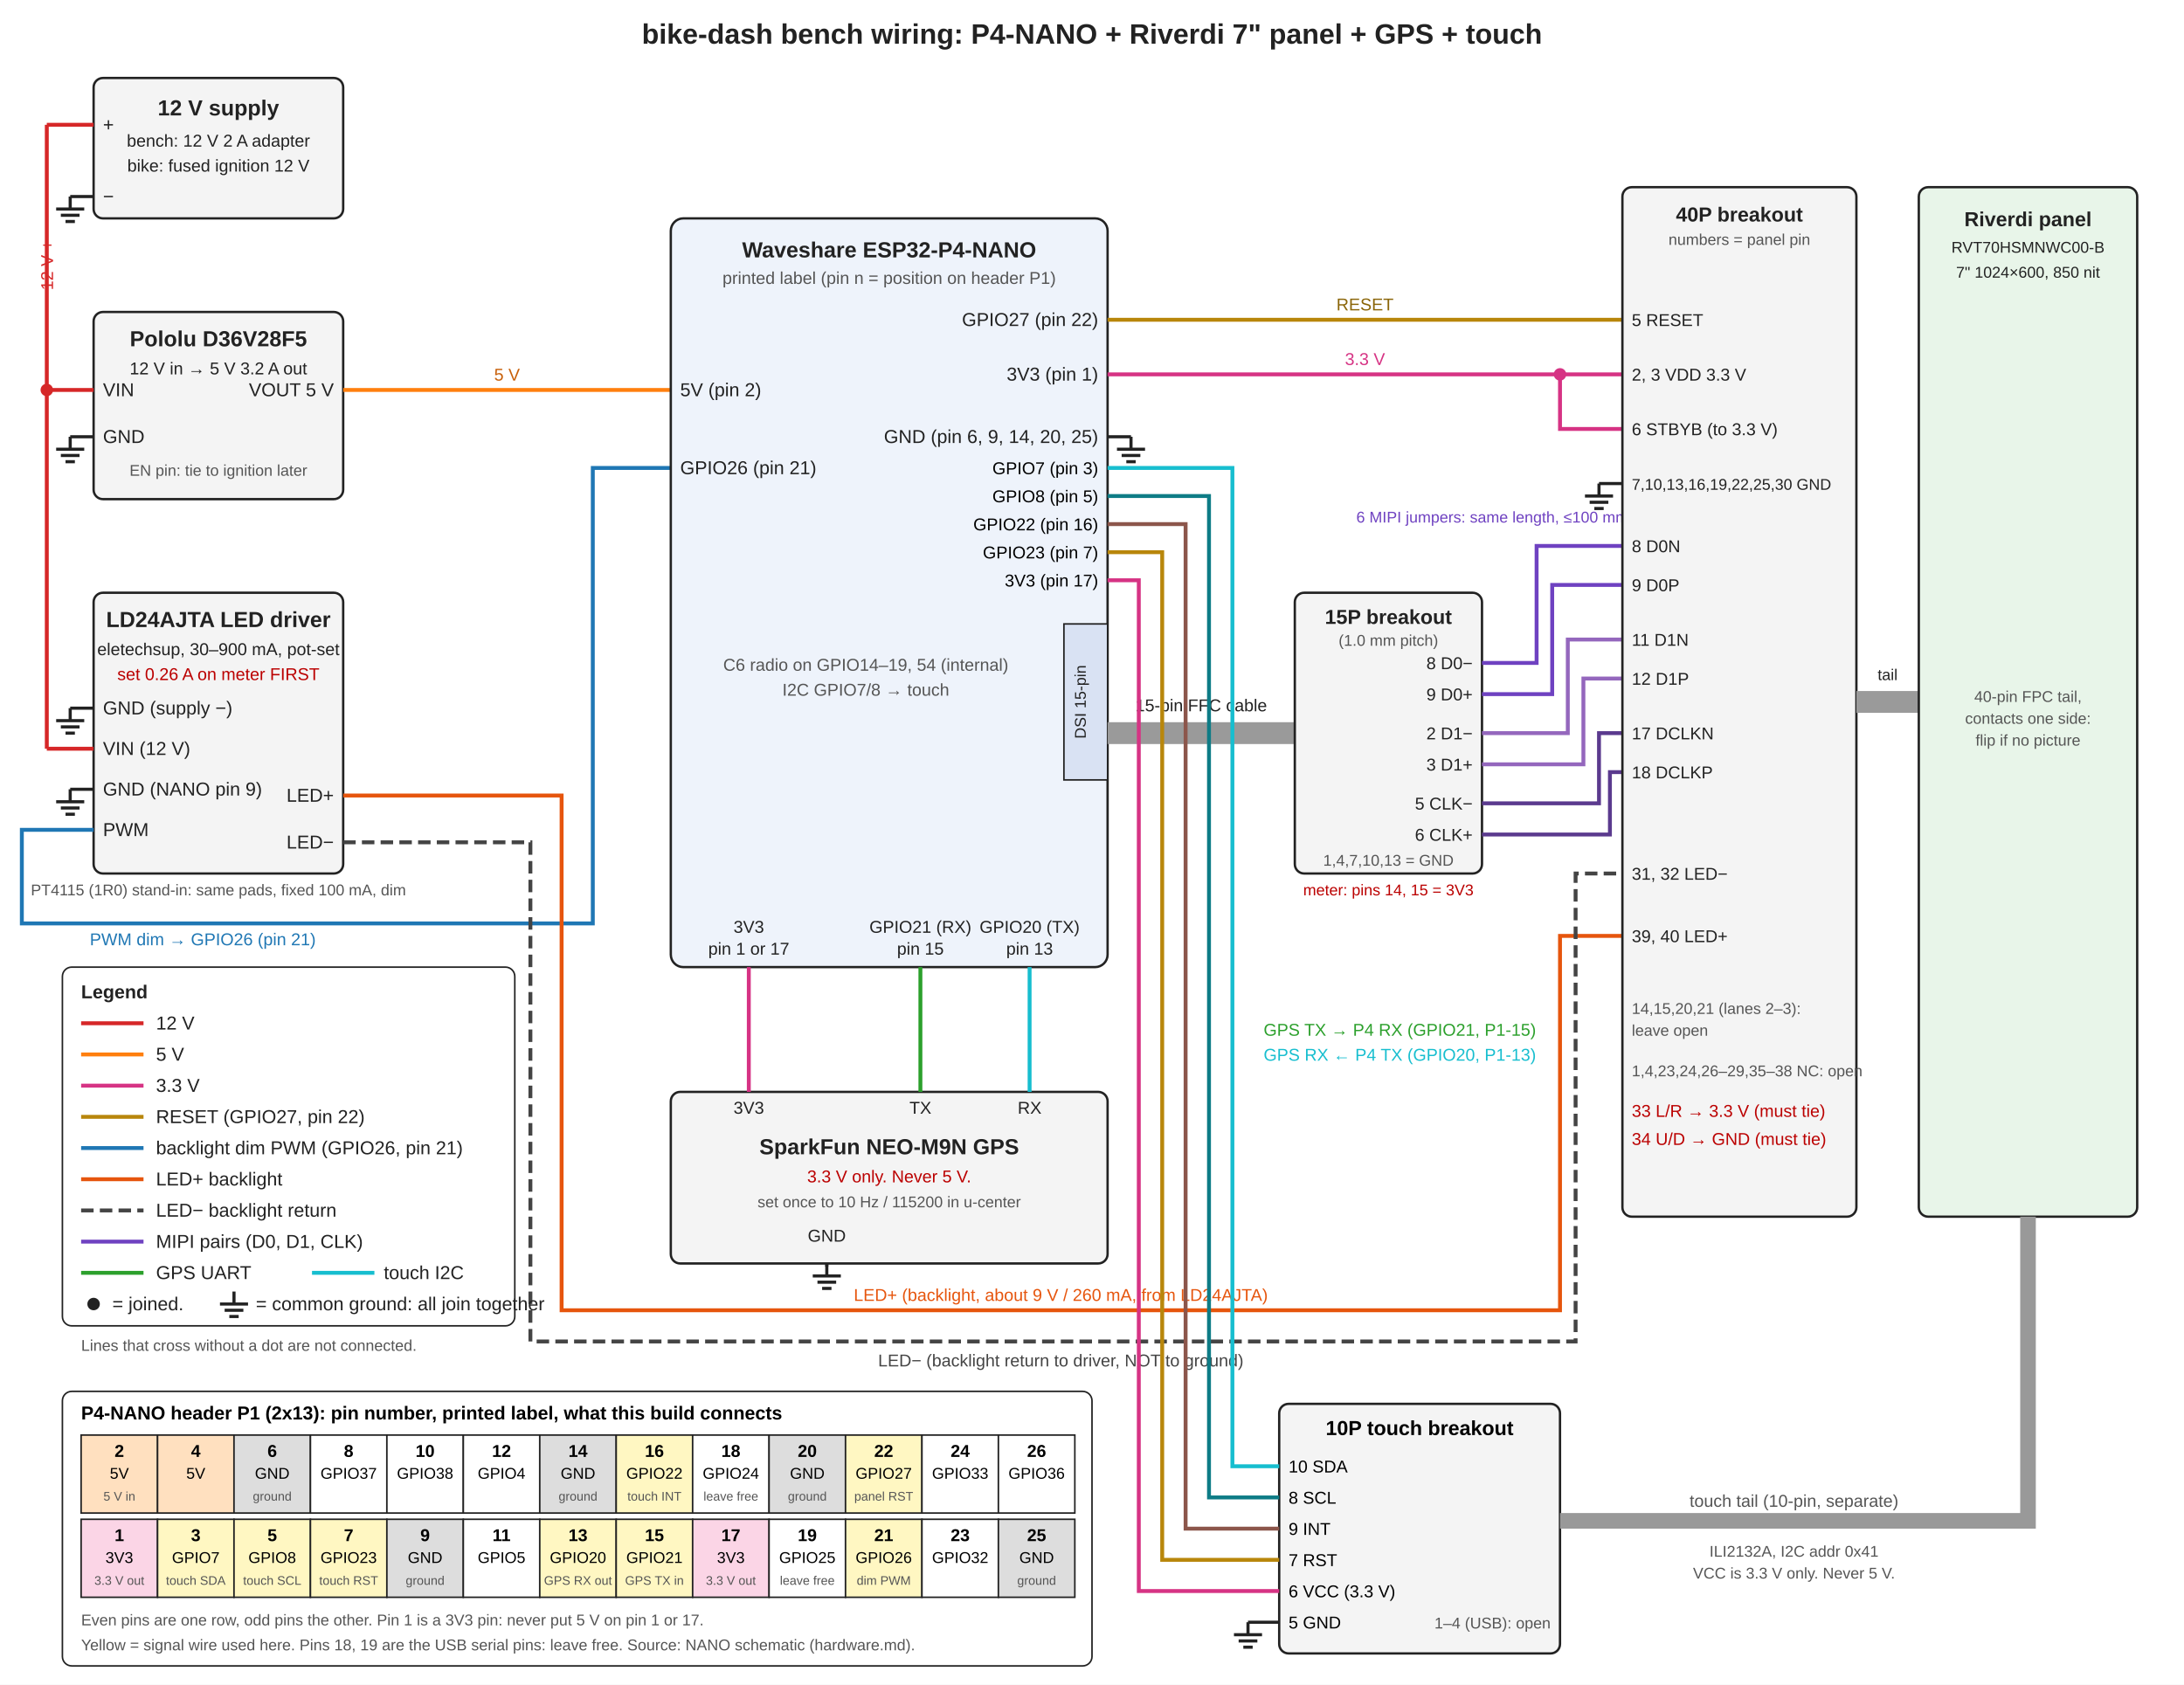
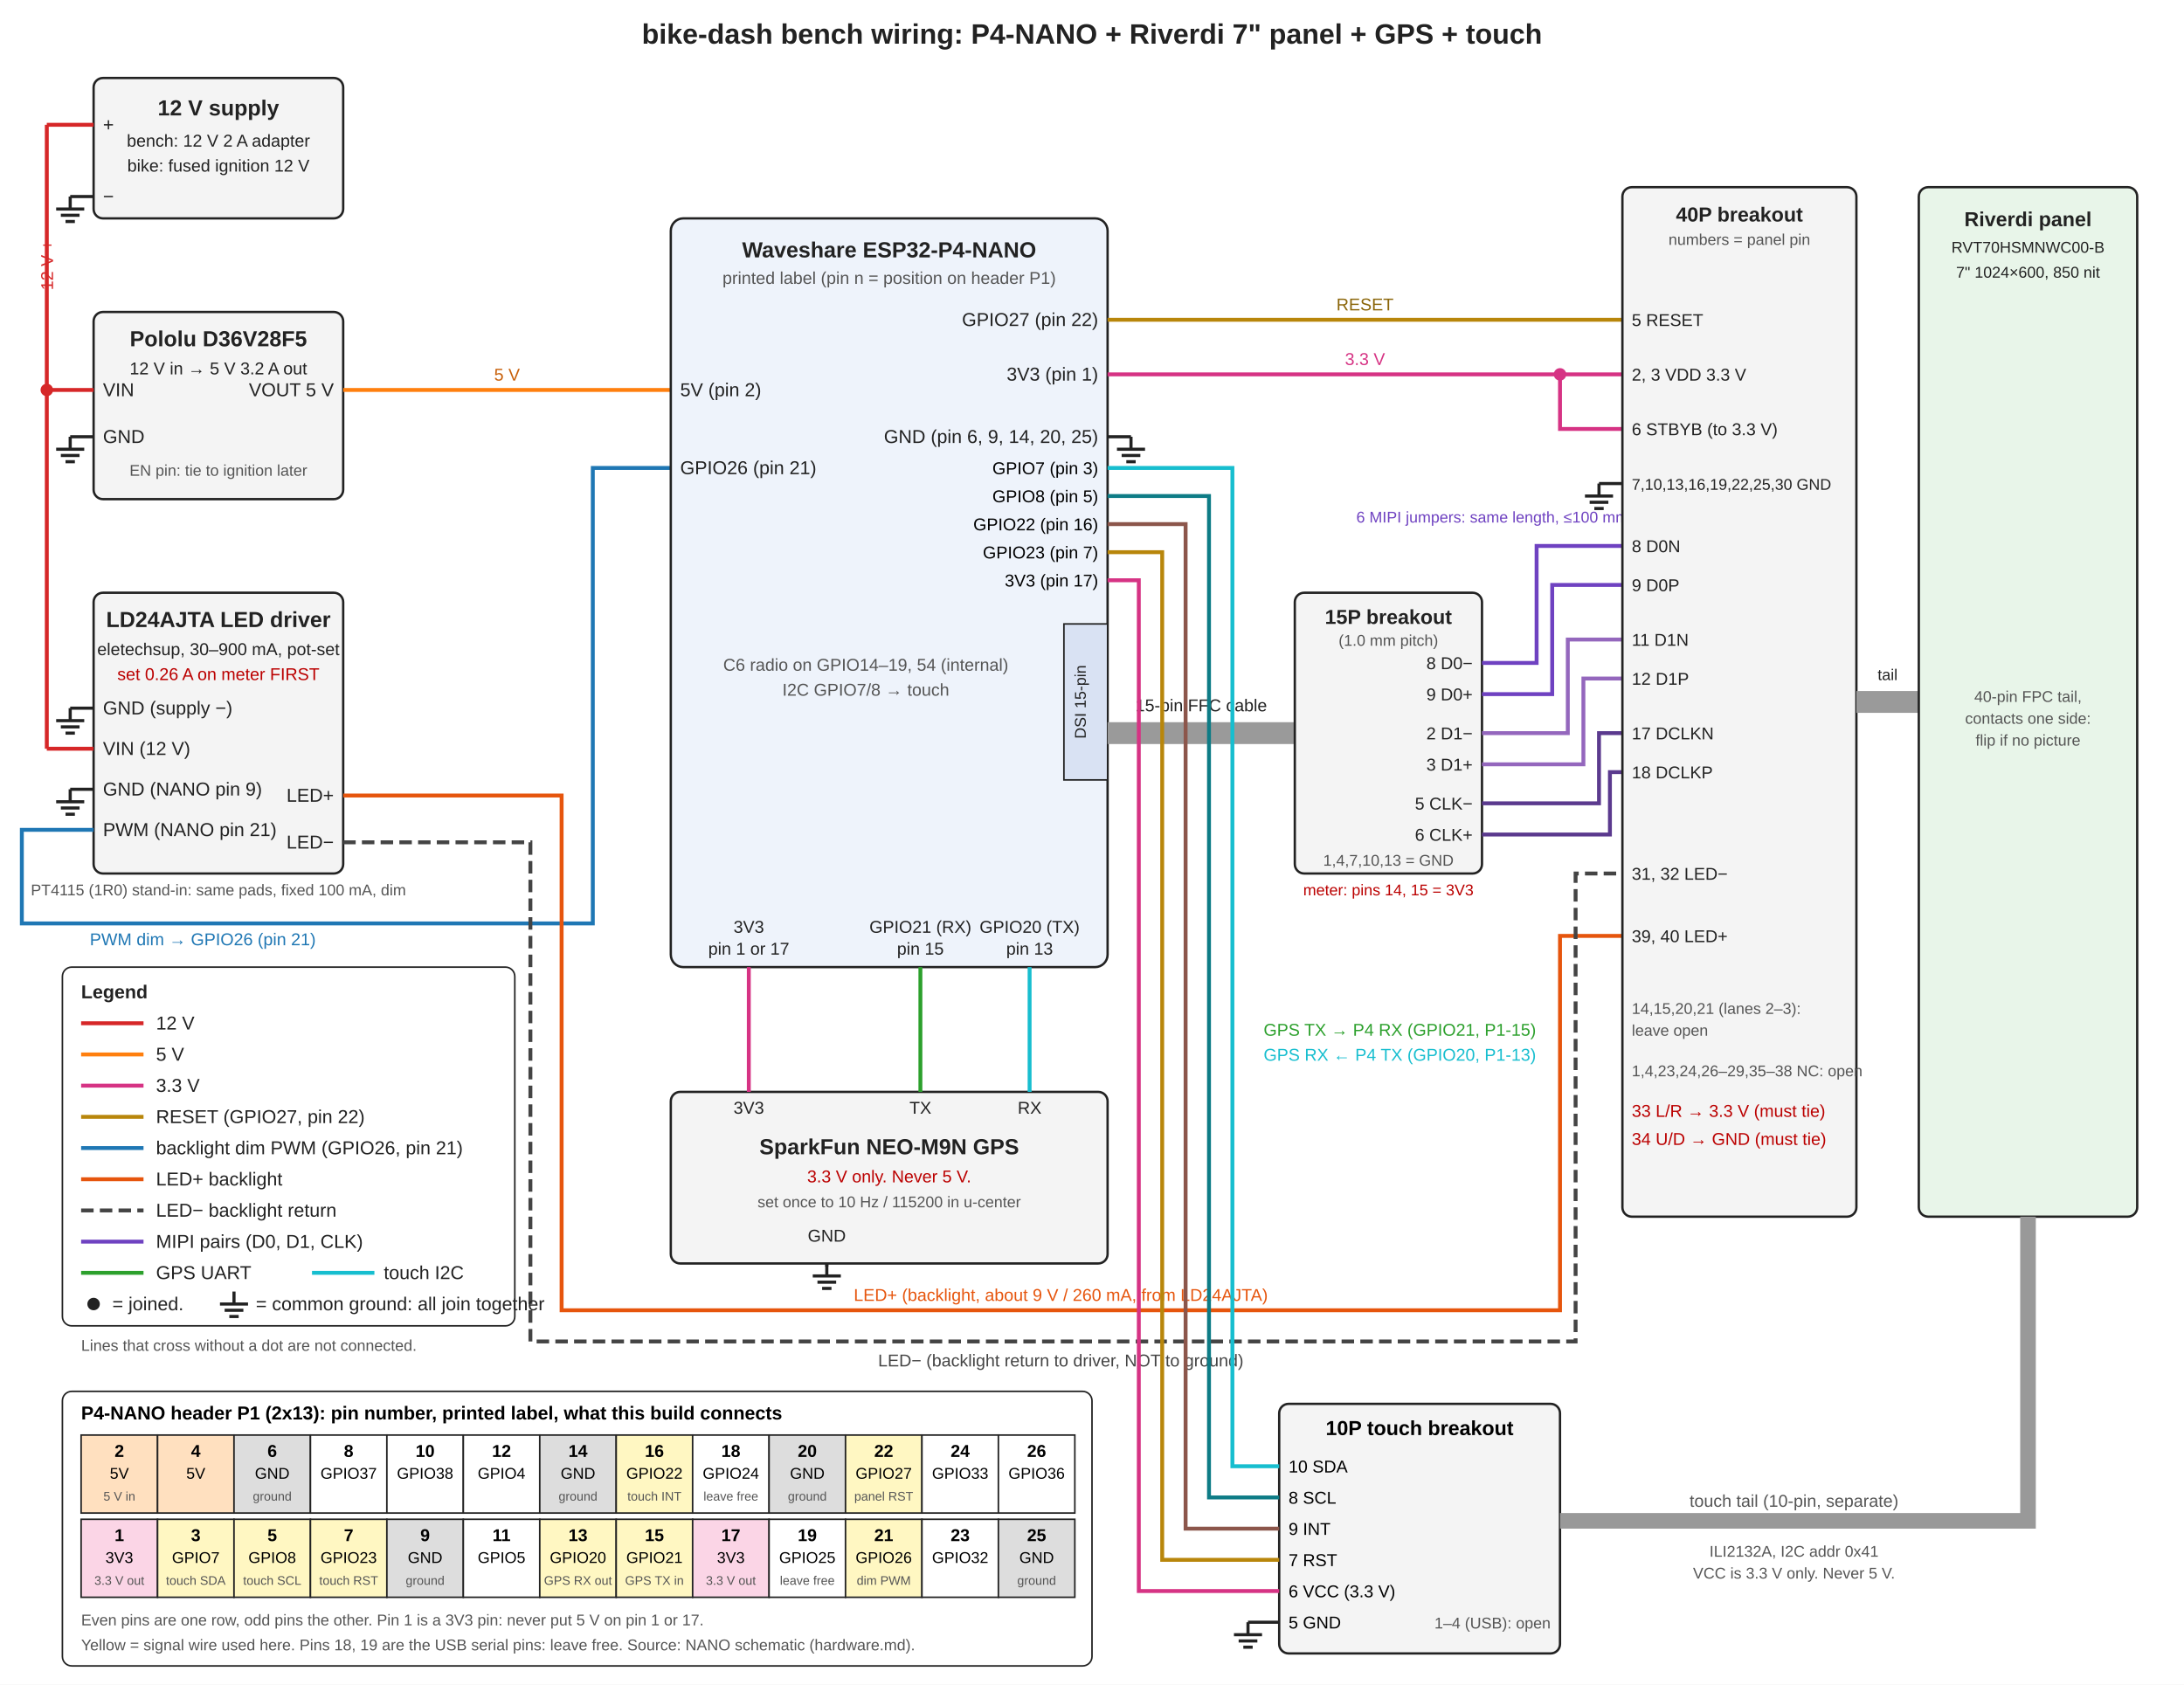
<svg xmlns="http://www.w3.org/2000/svg" viewBox="0 0 1400 1080" width="1400" height="1080" role="img" aria-label="Bench wiring: 12 V supply feeds a Pololu 5 V buck and an LD24AJTA LED driver; the P4-NANO gets 5 V, drives the panel over a 15-pin FFC to a 15-pin breakout, six MIPI jumpers to a 40-pin breakout, and the Riverdi panel tail; RESET, 3.3 V and STBYB from the P4-NANO header; backlight LED+/LED- from the LD24AJTA; GPS on 3.3 V and GPIO20/21; touch on a 10-pin breakout: I2C GPIO7/8, INT GPIO22, RST GPIO23, 3.3 V.">
  <defs>
    <g id="gnd" stroke="#222" stroke-width="2" fill="none">
      <line x1="0" y1="0" x2="0" y2="8" />
      <line x1="-9" y1="8" x2="9" y2="8" />
      <line x1="-6" y1="12" x2="6" y2="12" />
      <line x1="-3" y1="16" x2="3" y2="16" />
    </g>
  </defs>
  <rect x="0" y="0" width="1400" height="1080" fill="#ffffff" />
  <g font-family="Arial, Helvetica, sans-serif" font-size="12" fill="#222">
    <text x="700" y="28" font-size="18" font-weight="bold" text-anchor="middle">bike-dash bench wiring: P4-NANO + Riverdi 7" panel + GPS + touch</text>
    <rect x="60" y="50" width="160" height="90" rx="6" fill="#f4f4f4" stroke="#222" stroke-width="1.5" />
    <text x="140" y="74" font-size="14" font-weight="bold" text-anchor="middle">12 V supply</text>
    <text x="140" y="94" font-size="11" text-anchor="middle">bench: 12 V 2 A adapter</text>
    <text x="140" y="110" font-size="11" text-anchor="middle">bike: fused ignition 12 V</text>
    <text x="66" y="84" font-size="12">+</text>
    <text x="66" y="130" font-size="12">−</text>
    <line x1="60" y1="126" x2="45" y2="126" stroke="#222" stroke-width="2" />
    <use href="#gnd" x="45" y="126" />
    <rect x="60" y="200" width="160" height="120" rx="6" fill="#f4f4f4" stroke="#222" stroke-width="1.5" />
    <text x="140" y="222" font-size="14" font-weight="bold" text-anchor="middle">Pololu D36V28F5</text>
    <text x="140" y="240" font-size="11" text-anchor="middle">12 V in → 5 V 3.2 A out</text>
    <text x="66" y="254">VIN</text>
    <text x="66" y="284">GND</text>
    <line x1="60" y1="280" x2="45" y2="280" stroke="#222" stroke-width="2" />
    <use href="#gnd" x="45" y="280" />
    <text x="214" y="254" text-anchor="end">VOUT 5 V</text>
    <text x="140" y="305" font-size="10" text-anchor="middle" fill="#555">EN pin: tie to ignition later</text>
    <rect x="60" y="380" width="160" height="180" rx="6" fill="#f4f4f4" stroke="#222" stroke-width="1.5" />
    <text x="140" y="402" font-size="14" font-weight="bold" text-anchor="middle">LD24AJTA LED driver</text>
    <text x="140" y="420" font-size="11" text-anchor="middle">eletechsup, 30–900 mA, pot-set</text>
    <text x="140" y="436" font-size="11" text-anchor="middle" fill="#b00">set 0.26 A on meter FIRST</text>
    <text x="66" y="458">GND (supply −)</text>
    <line x1="60" y1="454" x2="45" y2="454" stroke="#222" stroke-width="2" />
    <use href="#gnd" x="45" y="454" />
    <text x="66" y="484">VIN (12 V)</text>
    <text x="66" y="510">GND (NANO pin 9)</text>
    <line x1="60" y1="506" x2="45" y2="506" stroke="#222" stroke-width="2" />
    <use href="#gnd" x="45" y="506" />
-     <text x="66" y="536">PWM</text>
+     <text x="66" y="536">PWM (NANO pin 21)</text>
    <text x="140" y="574" font-size="10" text-anchor="middle" fill="#555">PT4115 (1R0) stand-in: same pads, fixed 100 mA, dim</text>
    <text x="214" y="514" text-anchor="end">LED+</text>
    <text x="214" y="544" text-anchor="end">LED−</text>
    <g stroke="#d62728" stroke-width="2.5" fill="none">
      <line x1="30" y1="80" x2="30" y2="480" />
      <line x1="30" y1="80" x2="60" y2="80" />
      <line x1="30" y1="250" x2="60" y2="250" />
      <line x1="30" y1="480" x2="60" y2="480" />
    </g>
    <circle cx="30" cy="250" r="4" fill="#d62728" />
    <text x="34" y="170" font-size="11" fill="#d62728" transform="rotate(-90 34 170)" text-anchor="middle">12 V +</text>
    <line x1="220" y1="250" x2="430" y2="250" stroke="#ff7f0e" stroke-width="2.5" />
    <text x="325" y="244" font-size="11" fill="#c8600a" text-anchor="middle">5 V</text>
    <polyline points="60,532 14,532 14,592 380,592 380,300 430,300" fill="none" stroke="#1f77b4" stroke-width="2.5" />
    <text x="130" y="606" font-size="11" fill="#1f77b4" text-anchor="middle">PWM dim → GPIO26 (pin 21)</text>
    <polyline points="220,510 360,510 360,840 1000,840 1000,600 1040,600" fill="none" stroke="#e6550d" stroke-width="2.5" />
    <polyline points="220,540 340,540 340,860 1010,860 1010,560 1040,560" fill="none" stroke="#444" stroke-width="2.5" stroke-dasharray="8 4" />
    <text x="680" y="834" font-size="11" fill="#e6550d" text-anchor="middle">LED+  (backlight, about 9 V / 260 mA, from LD24AJTA)</text>
    <text x="680" y="876" font-size="11" fill="#444" text-anchor="middle">LED−  (backlight return to driver, NOT to ground)</text>
    <rect x="430" y="140" width="280" height="480" rx="8" fill="#eef3fb" stroke="#222" stroke-width="1.5" />
    <text x="570" y="165" font-size="14" font-weight="bold" text-anchor="middle">Waveshare ESP32-P4-NANO</text>
    <text x="570" y="182" font-size="11" text-anchor="middle" fill="#555">printed label (pin n = position on header P1)</text>
    <text x="436" y="254">5V (pin 2)</text>
    <text x="436" y="304">GPIO26 (pin 21)</text>
    <text x="704" y="209" text-anchor="end">GPIO27 (pin 22)</text>
    <text x="704" y="244" text-anchor="end">3V3 (pin 1)</text>
    <text x="704" y="284" text-anchor="end">GND (pin 6, 9, 14, 20, 25)</text>
    <line x1="710" y1="280" x2="725" y2="280" stroke="#222" stroke-width="2" />
    <use href="#gnd" x="725" y="280" />
    <rect x="682" y="400" width="28" height="100" fill="#d9e2f3" stroke="#222" />
    <text x="696" y="450" font-size="10" text-anchor="middle" transform="rotate(-90 696 450)">DSI 15-pin</text>
    <text x="480" y="598" font-size="11" text-anchor="middle">3V3</text>
    <text x="480" y="612" font-size="11" text-anchor="middle">pin 1 or 17</text>
    <text x="590" y="598" font-size="11" text-anchor="middle">GPIO21 (RX)</text>
    <text x="590" y="612" font-size="11" text-anchor="middle">pin 15</text>
    <text x="660" y="598" font-size="11" text-anchor="middle">GPIO20 (TX)</text>
    <text x="660" y="612" font-size="11" text-anchor="middle">pin 13</text>
    <text x="555" y="430" font-size="11" text-anchor="middle" fill="#555">C6 radio on GPIO14–19, 54 (internal)</text>
    <text x="555" y="446" font-size="11" text-anchor="middle" fill="#555">I2C GPIO7/8 → touch</text>
    <line x1="710" y1="205" x2="1040" y2="205" stroke="#b8860b" stroke-width="2.5" />
    <text x="875" y="199" font-size="11" fill="#8a6508" text-anchor="middle">RESET</text>
    <polyline points="710,240 1040,240" fill="none" stroke="#d63384" stroke-width="2.5" />
    <polyline points="1000,240 1000,275 1040,275" fill="none" stroke="#d63384" stroke-width="2.5" />
    <circle cx="1000" cy="240" r="4" fill="#d63384" />
    <text x="875" y="234" font-size="11" fill="#d63384" text-anchor="middle">3.3 V</text>
    <line x1="710" y1="470" x2="830" y2="470" stroke="#9a9a9a" stroke-width="14" />
    <text x="770" y="456" font-size="11" text-anchor="middle">15-pin FFC cable</text>
    <text x="890" y="574" font-size="10" text-anchor="middle" fill="#b00">meter: pins 14, 15 = 3V3</text>
    <rect x="830" y="380" width="120" height="180" rx="6" fill="#f4f4f4" stroke="#222" stroke-width="1.5" />
    <text x="890" y="400" font-size="13" font-weight="bold" text-anchor="middle">15P breakout</text>
    <text x="890" y="414" font-size="10" text-anchor="middle" fill="#555">(1.0 mm pitch)</text>
    <text x="944" y="429" text-anchor="end" font-size="11">8  D0−</text>
    <text x="944" y="449" text-anchor="end" font-size="11">9  D0+</text>
    <text x="944" y="474" text-anchor="end" font-size="11">2  D1−</text>
    <text x="944" y="494" text-anchor="end" font-size="11">3  D1+</text>
    <text x="944" y="519" text-anchor="end" font-size="11">5  CLK−</text>
    <text x="944" y="539" text-anchor="end" font-size="11">6  CLK+</text>
    <text x="890" y="555" font-size="10" text-anchor="middle" fill="#555">1,4,7,10,13 = GND</text>
    <g fill="none" stroke-width="2.5">
      <polyline points="950,425 985,425 985,350 1040,350" stroke="#6f42c1" />
      <polyline points="950,445 995,445 995,375 1040,375" stroke="#6f42c1" />
      <polyline points="950,470 1005,470 1005,410 1040,410" stroke="#9467bd" />
      <polyline points="950,490 1015,490 1015,435 1040,435" stroke="#9467bd" />
      <polyline points="950,515 1025,515 1025,470 1040,470" stroke="#5b3a8e" />
      <polyline points="950,535 1032,535 1032,495 1040,495" stroke="#5b3a8e" />
    </g>
    <text x="990" y="335" font-size="10" fill="#6f42c1" text-anchor="middle">6 MIPI jumpers: same length, ≤100 mm, pairs together</text>
    <rect x="1040" y="120" width="150" height="660" rx="6" fill="#f4f4f4" stroke="#222" stroke-width="1.5" />
    <text x="1115" y="142" font-size="13" font-weight="bold" text-anchor="middle">40P breakout</text>
    <text x="1115" y="157" font-size="10" text-anchor="middle" fill="#555">numbers = panel pin</text>
    <text x="1046" y="209" font-size="11">5  RESET</text>
    <text x="1046" y="244" font-size="11">2, 3  VDD 3.3 V</text>
    <text x="1046" y="279" font-size="11">6  STBYB (to 3.3 V)</text>
    <text x="1046" y="314" font-size="10">7,10,13,16,19,22,25,30 GND</text>
    <line x1="1040" y1="310" x2="1025" y2="310" stroke="#222" stroke-width="2" />
    <use href="#gnd" x="1025" y="310" />
    <text x="1046" y="354" font-size="11">8  D0N</text>
    <text x="1046" y="379" font-size="11">9  D0P</text>
    <text x="1046" y="414" font-size="11">11  D1N</text>
    <text x="1046" y="439" font-size="11">12  D1P</text>
    <text x="1046" y="474" font-size="11">17  DCLKN</text>
    <text x="1046" y="499" font-size="11">18  DCLKP</text>
    <text x="1046" y="564" font-size="11">31, 32  LED−</text>
    <text x="1046" y="604" font-size="11">39, 40  LED+</text>
    <text x="1046" y="650" font-size="10" fill="#555">14,15,20,21 (lanes 2–3):</text>
    <text x="1046" y="664" font-size="10" fill="#555">leave open</text>
    <text x="1046" y="690" font-size="10" fill="#555">1,4,23,24,26–29,35–38 NC: open</text>
    <text x="1046" y="716" font-size="11" fill="#b00">33  L/R → 3.3 V (must tie)</text>
    <text x="1046" y="734" font-size="11" fill="#b00">34  U/D → GND (must tie)</text>
    <line x1="1190" y1="450" x2="1230" y2="450" stroke="#9a9a9a" stroke-width="14" />
    <text x="1210" y="436" font-size="10" text-anchor="middle">tail</text>
    <rect x="1230" y="120" width="140" height="660" rx="6" fill="#e8f5e9" stroke="#222" stroke-width="1.5" />
    <text x="1300" y="145" font-size="13" font-weight="bold" text-anchor="middle">Riverdi panel</text>
    <text x="1300" y="162" font-size="10" text-anchor="middle">RVT70HSMNWC00-B</text>
    <text x="1300" y="178" font-size="10" text-anchor="middle">7" 1024×600, 850 nit</text>
    <text x="1300" y="450" font-size="10" text-anchor="middle" fill="#555">40-pin FPC tail,</text>
    <text x="1300" y="464" font-size="10" text-anchor="middle" fill="#555">contacts one side:</text>
    <text x="1300" y="478" font-size="10" text-anchor="middle" fill="#555">flip if no picture</text>
    <rect x="430" y="700" width="280" height="110" rx="6" fill="#f4f4f4" stroke="#222" stroke-width="1.5" />
    <text x="570" y="740" font-size="14" font-weight="bold" text-anchor="middle">SparkFun NEO-M9N GPS</text>
    <text x="570" y="758" font-size="11" text-anchor="middle" fill="#b00">3.3 V only. Never 5 V.</text>
    <text x="570" y="774" font-size="10" text-anchor="middle" fill="#555">set once to 10 Hz / 115200 in u-center</text>
    <text x="480" y="714" font-size="11" text-anchor="middle">3V3</text>
    <text x="590" y="714" font-size="11" text-anchor="middle">TX</text>
    <text x="660" y="714" font-size="11" text-anchor="middle">RX</text>
    <text x="530" y="796" font-size="11" text-anchor="middle">GND</text>
    <line x1="530" y1="810" x2="530" y2="812" stroke="#222" stroke-width="2" />
    <use href="#gnd" x="530" y="810" />
    <line x1="480" y1="620" x2="480" y2="700" stroke="#d63384" stroke-width="2.5" />
    <line x1="590" y1="620" x2="590" y2="700" stroke="#2ca02c" stroke-width="2.5" />
    <line x1="660" y1="620" x2="660" y2="700" stroke="#17becf" stroke-width="2.5" />
    <text x="810" y="664" font-size="11" fill="#2ca02c">GPS TX → P4 RX (GPIO21, P1-15)</text>
    <text x="810" y="680" font-size="11" fill="#17becf">GPS RX ← P4 TX (GPIO20, P1-13)</text>
    <rect x="40" y="620" width="290" height="230" rx="6" fill="#fff" stroke="#222" stroke-width="1" />
    <text x="52" y="640" font-size="12" font-weight="bold">Legend</text>
    <line x1="52" y1="656" x2="92" y2="656" stroke="#d62728" stroke-width="2.5" />
    <text x="100" y="660">12 V</text>
    <line x1="52" y1="676" x2="92" y2="676" stroke="#ff7f0e" stroke-width="2.5" />
    <text x="100" y="680">5 V</text>
    <line x1="52" y1="696" x2="92" y2="696" stroke="#d63384" stroke-width="2.5" />
    <text x="100" y="700">3.3 V</text>
    <line x1="52" y1="716" x2="92" y2="716" stroke="#b8860b" stroke-width="2.5" />
    <text x="100" y="720">RESET (GPIO27, pin 22)</text>
    <line x1="52" y1="736" x2="92" y2="736" stroke="#1f77b4" stroke-width="2.5" />
    <text x="100" y="740">backlight dim PWM (GPIO26, pin 21)</text>
    <line x1="52" y1="756" x2="92" y2="756" stroke="#e6550d" stroke-width="2.5" />
    <text x="100" y="760">LED+ backlight</text>
    <line x1="52" y1="776" x2="92" y2="776" stroke="#444" stroke-width="2.5" stroke-dasharray="8 4" />
    <text x="100" y="780">LED− backlight return</text>
    <line x1="52" y1="796" x2="92" y2="796" stroke="#6f42c1" stroke-width="2.5" />
    <text x="100" y="800">MIPI pairs (D0, D1, CLK)</text>
    <line x1="52" y1="816" x2="92" y2="816" stroke="#2ca02c" stroke-width="2.5" />
    <text x="100" y="820">GPS UART</text>
    <line x1="200" y1="816" x2="240" y2="816" stroke="#17becf" stroke-width="2.5" />
    <text x="246" y="820">touch I2C</text>
    <circle cx="60" cy="836" r="4" fill="#222" />
    <text x="72" y="840">= joined.</text>
    <use href="#gnd" x="150" y="828" />
    <text x="164" y="840">= common ground: all join together</text>
    <text x="52" y="866" font-size="10" fill="#555">Lines that cross without a dot are not connected.</text>
  </g>
  <g font-family="Arial, Helvetica, sans-serif">
    <rect x="820" y="900" width="180" height="160" rx="6" fill="#f4f4f4" stroke="#222" stroke-width="1.5" />
    <text x="704" y="304" text-anchor="end" font-size="11">GPIO7 (pin 3)</text>
    <polyline points="710,300 790,300 790,940 820,940" fill="none" stroke="#17becf" stroke-width="2.5" />
    <text x="826" y="944" font-size="11">10  SDA</text>
    <text x="704" y="322" text-anchor="end" font-size="11">GPIO8 (pin 5)</text>
    <polyline points="710,318 775,318 775,960 820,960" fill="none" stroke="#0e7c86" stroke-width="2.5" />
    <text x="826" y="964" font-size="11">8  SCL</text>
    <text x="704" y="340" text-anchor="end" font-size="11">GPIO22 (pin 16)</text>
    <polyline points="710,336 760,336 760,980 820,980" fill="none" stroke="#8c564b" stroke-width="2.5" />
    <text x="826" y="984" font-size="11">9  INT</text>
    <text x="704" y="358" text-anchor="end" font-size="11">GPIO23 (pin 7)</text>
    <polyline points="710,354 745,354 745,1000 820,1000" fill="none" stroke="#b8860b" stroke-width="2.5" />
    <text x="826" y="1004" font-size="11">7  RST</text>
    <text x="704" y="376" text-anchor="end" font-size="11">3V3 (pin 17)</text>
    <polyline points="710,372 730,372 730,1020 820,1020" fill="none" stroke="#d63384" stroke-width="2.5" />
    <text x="826" y="1024" font-size="11">6  VCC (3.3 V)</text>
    <text x="910" y="920" font-size="13" font-weight="bold" text-anchor="middle">10P touch breakout</text>
    <text x="826" y="1044" font-size="11">5  GND</text>
    <line x1="820" y1="1040" x2="800" y2="1040" stroke="#222" stroke-width="2" />
    <use href="#gnd" x="800" y="1040" />
    <text x="994" y="1044" font-size="10" text-anchor="end" fill="#555">1–4 (USB): open</text>
    <polyline points="1300,780 1300,975 1000,975" fill="none" stroke="#999" stroke-width="10" />
    <text x="1150" y="966" font-size="11" text-anchor="middle" fill="#555">touch tail (10-pin, separate)</text>
    <text x="1150" y="998" font-size="10" text-anchor="middle" fill="#555">ILI2132A, I2C addr 0x41</text>
    <text x="1150" y="1012" font-size="10" text-anchor="middle" fill="#555">VCC is 3.3 V only. Never 5 V.</text>
    <rect x="40" y="892" width="660" height="176" rx="6" fill="#fff" stroke="#222" stroke-width="1" />
    <text x="52" y="910" font-size="12" font-weight="bold">P4-NANO header P1 (2x13): pin number, printed label, what this build connects</text>
    <rect x="52" y="920" width="49" height="50" fill="#ffe0bf" stroke="#222" stroke-width="1" />
    <text x="76.5" y="934" font-size="11" font-weight="bold" text-anchor="middle">2</text>
    <text x="76.5" y="948" font-size="10" text-anchor="middle">5V</text>
    <text x="76.5" y="962" font-size="8" text-anchor="middle" fill="#555">5 V in</text>
    <rect x="101" y="920" width="49" height="50" fill="#ffe0bf" stroke="#222" stroke-width="1" />
    <text x="125.5" y="934" font-size="11" font-weight="bold" text-anchor="middle">4</text>
    <text x="125.5" y="948" font-size="10" text-anchor="middle">5V</text>
    <rect x="150" y="920" width="49" height="50" fill="#dddddd" stroke="#222" stroke-width="1" />
    <text x="174.5" y="934" font-size="11" font-weight="bold" text-anchor="middle">6</text>
    <text x="174.5" y="948" font-size="10" text-anchor="middle">GND</text>
    <text x="174.5" y="962" font-size="8" text-anchor="middle" fill="#555">ground</text>
    <rect x="199" y="920" width="49" height="50" fill="#ffffff" stroke="#222" stroke-width="1" />
    <text x="223.5" y="934" font-size="11" font-weight="bold" text-anchor="middle">8</text>
    <text x="223.5" y="948" font-size="10" text-anchor="middle">GPIO37</text>
    <rect x="248" y="920" width="49" height="50" fill="#ffffff" stroke="#222" stroke-width="1" />
    <text x="272.5" y="934" font-size="11" font-weight="bold" text-anchor="middle">10</text>
    <text x="272.5" y="948" font-size="10" text-anchor="middle">GPIO38</text>
    <rect x="297" y="920" width="49" height="50" fill="#ffffff" stroke="#222" stroke-width="1" />
    <text x="321.5" y="934" font-size="11" font-weight="bold" text-anchor="middle">12</text>
    <text x="321.5" y="948" font-size="10" text-anchor="middle">GPIO4</text>
    <rect x="346" y="920" width="49" height="50" fill="#dddddd" stroke="#222" stroke-width="1" />
    <text x="370.5" y="934" font-size="11" font-weight="bold" text-anchor="middle">14</text>
    <text x="370.5" y="948" font-size="10" text-anchor="middle">GND</text>
    <text x="370.5" y="962" font-size="8" text-anchor="middle" fill="#555">ground</text>
    <rect x="395" y="920" width="49" height="50" fill="#fff7c2" stroke="#222" stroke-width="1" />
    <text x="419.5" y="934" font-size="11" font-weight="bold" text-anchor="middle">16</text>
    <text x="419.5" y="948" font-size="10" text-anchor="middle">GPIO22</text>
    <text x="419.5" y="962" font-size="8" text-anchor="middle" fill="#555">touch INT</text>
    <rect x="444" y="920" width="49" height="50" fill="#ffffff" stroke="#222" stroke-width="1" />
    <text x="468.5" y="934" font-size="11" font-weight="bold" text-anchor="middle">18</text>
    <text x="468.5" y="948" font-size="10" text-anchor="middle">GPIO24</text>
    <text x="468.5" y="962" font-size="8" text-anchor="middle" fill="#555">leave free</text>
    <rect x="493" y="920" width="49" height="50" fill="#dddddd" stroke="#222" stroke-width="1" />
    <text x="517.5" y="934" font-size="11" font-weight="bold" text-anchor="middle">20</text>
    <text x="517.5" y="948" font-size="10" text-anchor="middle">GND</text>
    <text x="517.5" y="962" font-size="8" text-anchor="middle" fill="#555">ground</text>
    <rect x="542" y="920" width="49" height="50" fill="#fff7c2" stroke="#222" stroke-width="1" />
    <text x="566.5" y="934" font-size="11" font-weight="bold" text-anchor="middle">22</text>
    <text x="566.5" y="948" font-size="10" text-anchor="middle">GPIO27</text>
    <text x="566.5" y="962" font-size="8" text-anchor="middle" fill="#555">panel RST</text>
    <rect x="591" y="920" width="49" height="50" fill="#ffffff" stroke="#222" stroke-width="1" />
    <text x="615.5" y="934" font-size="11" font-weight="bold" text-anchor="middle">24</text>
    <text x="615.5" y="948" font-size="10" text-anchor="middle">GPIO33</text>
    <rect x="640" y="920" width="49" height="50" fill="#ffffff" stroke="#222" stroke-width="1" />
    <text x="664.5" y="934" font-size="11" font-weight="bold" text-anchor="middle">26</text>
    <text x="664.5" y="948" font-size="10" text-anchor="middle">GPIO36</text>
    <rect x="52" y="974" width="49" height="50" fill="#fbd5e6" stroke="#222" stroke-width="1" />
    <text x="76.5" y="988" font-size="11" font-weight="bold" text-anchor="middle">1</text>
    <text x="76.5" y="1002" font-size="10" text-anchor="middle">3V3</text>
    <text x="76.5" y="1016" font-size="8" text-anchor="middle" fill="#555">3.3 V out</text>
    <rect x="101" y="974" width="49" height="50" fill="#fff7c2" stroke="#222" stroke-width="1" />
    <text x="125.5" y="988" font-size="11" font-weight="bold" text-anchor="middle">3</text>
    <text x="125.5" y="1002" font-size="10" text-anchor="middle">GPIO7</text>
    <text x="125.5" y="1016" font-size="8" text-anchor="middle" fill="#555">touch SDA</text>
    <rect x="150" y="974" width="49" height="50" fill="#fff7c2" stroke="#222" stroke-width="1" />
    <text x="174.5" y="988" font-size="11" font-weight="bold" text-anchor="middle">5</text>
    <text x="174.5" y="1002" font-size="10" text-anchor="middle">GPIO8</text>
    <text x="174.5" y="1016" font-size="8" text-anchor="middle" fill="#555">touch SCL</text>
    <rect x="199" y="974" width="49" height="50" fill="#fff7c2" stroke="#222" stroke-width="1" />
    <text x="223.5" y="988" font-size="11" font-weight="bold" text-anchor="middle">7</text>
    <text x="223.5" y="1002" font-size="10" text-anchor="middle">GPIO23</text>
    <text x="223.5" y="1016" font-size="8" text-anchor="middle" fill="#555">touch RST</text>
    <rect x="248" y="974" width="49" height="50" fill="#dddddd" stroke="#222" stroke-width="1" />
    <text x="272.5" y="988" font-size="11" font-weight="bold" text-anchor="middle">9</text>
    <text x="272.5" y="1002" font-size="10" text-anchor="middle">GND</text>
    <text x="272.5" y="1016" font-size="8" text-anchor="middle" fill="#555">ground</text>
    <rect x="297" y="974" width="49" height="50" fill="#ffffff" stroke="#222" stroke-width="1" />
    <text x="321.5" y="988" font-size="11" font-weight="bold" text-anchor="middle">11</text>
    <text x="321.5" y="1002" font-size="10" text-anchor="middle">GPIO5</text>
    <rect x="346" y="974" width="49" height="50" fill="#fff7c2" stroke="#222" stroke-width="1" />
    <text x="370.5" y="988" font-size="11" font-weight="bold" text-anchor="middle">13</text>
    <text x="370.5" y="1002" font-size="10" text-anchor="middle">GPIO20</text>
    <text x="370.5" y="1016" font-size="8" text-anchor="middle" fill="#555">GPS RX out</text>
    <rect x="395" y="974" width="49" height="50" fill="#fff7c2" stroke="#222" stroke-width="1" />
    <text x="419.5" y="988" font-size="11" font-weight="bold" text-anchor="middle">15</text>
    <text x="419.5" y="1002" font-size="10" text-anchor="middle">GPIO21</text>
    <text x="419.5" y="1016" font-size="8" text-anchor="middle" fill="#555">GPS TX in</text>
    <rect x="444" y="974" width="49" height="50" fill="#fbd5e6" stroke="#222" stroke-width="1" />
    <text x="468.5" y="988" font-size="11" font-weight="bold" text-anchor="middle">17</text>
    <text x="468.5" y="1002" font-size="10" text-anchor="middle">3V3</text>
    <text x="468.5" y="1016" font-size="8" text-anchor="middle" fill="#555">3.3 V out</text>
    <rect x="493" y="974" width="49" height="50" fill="#ffffff" stroke="#222" stroke-width="1" />
    <text x="517.5" y="988" font-size="11" font-weight="bold" text-anchor="middle">19</text>
    <text x="517.5" y="1002" font-size="10" text-anchor="middle">GPIO25</text>
    <text x="517.5" y="1016" font-size="8" text-anchor="middle" fill="#555">leave free</text>
    <rect x="542" y="974" width="49" height="50" fill="#fff7c2" stroke="#222" stroke-width="1" />
    <text x="566.5" y="988" font-size="11" font-weight="bold" text-anchor="middle">21</text>
    <text x="566.5" y="1002" font-size="10" text-anchor="middle">GPIO26</text>
    <text x="566.5" y="1016" font-size="8" text-anchor="middle" fill="#555">dim PWM</text>
    <rect x="591" y="974" width="49" height="50" fill="#ffffff" stroke="#222" stroke-width="1" />
    <text x="615.5" y="988" font-size="11" font-weight="bold" text-anchor="middle">23</text>
    <text x="615.5" y="1002" font-size="10" text-anchor="middle">GPIO32</text>
    <rect x="640" y="974" width="49" height="50" fill="#dddddd" stroke="#222" stroke-width="1" />
    <text x="664.5" y="988" font-size="11" font-weight="bold" text-anchor="middle">25</text>
    <text x="664.5" y="1002" font-size="10" text-anchor="middle">GND</text>
    <text x="664.5" y="1016" font-size="8" text-anchor="middle" fill="#555">ground</text>
    <text x="52" y="1042" font-size="10" fill="#555">Even pins are one row, odd pins the other. Pin 1 is a 3V3 pin: never put 5 V on pin 1 or 17.</text>
    <text x="52" y="1058" font-size="10" fill="#555">Yellow = signal wire used here. Pins 18, 19 are the USB serial pins: leave free. Source: NANO schematic (hardware.md).</text>
  </g>
</svg>
